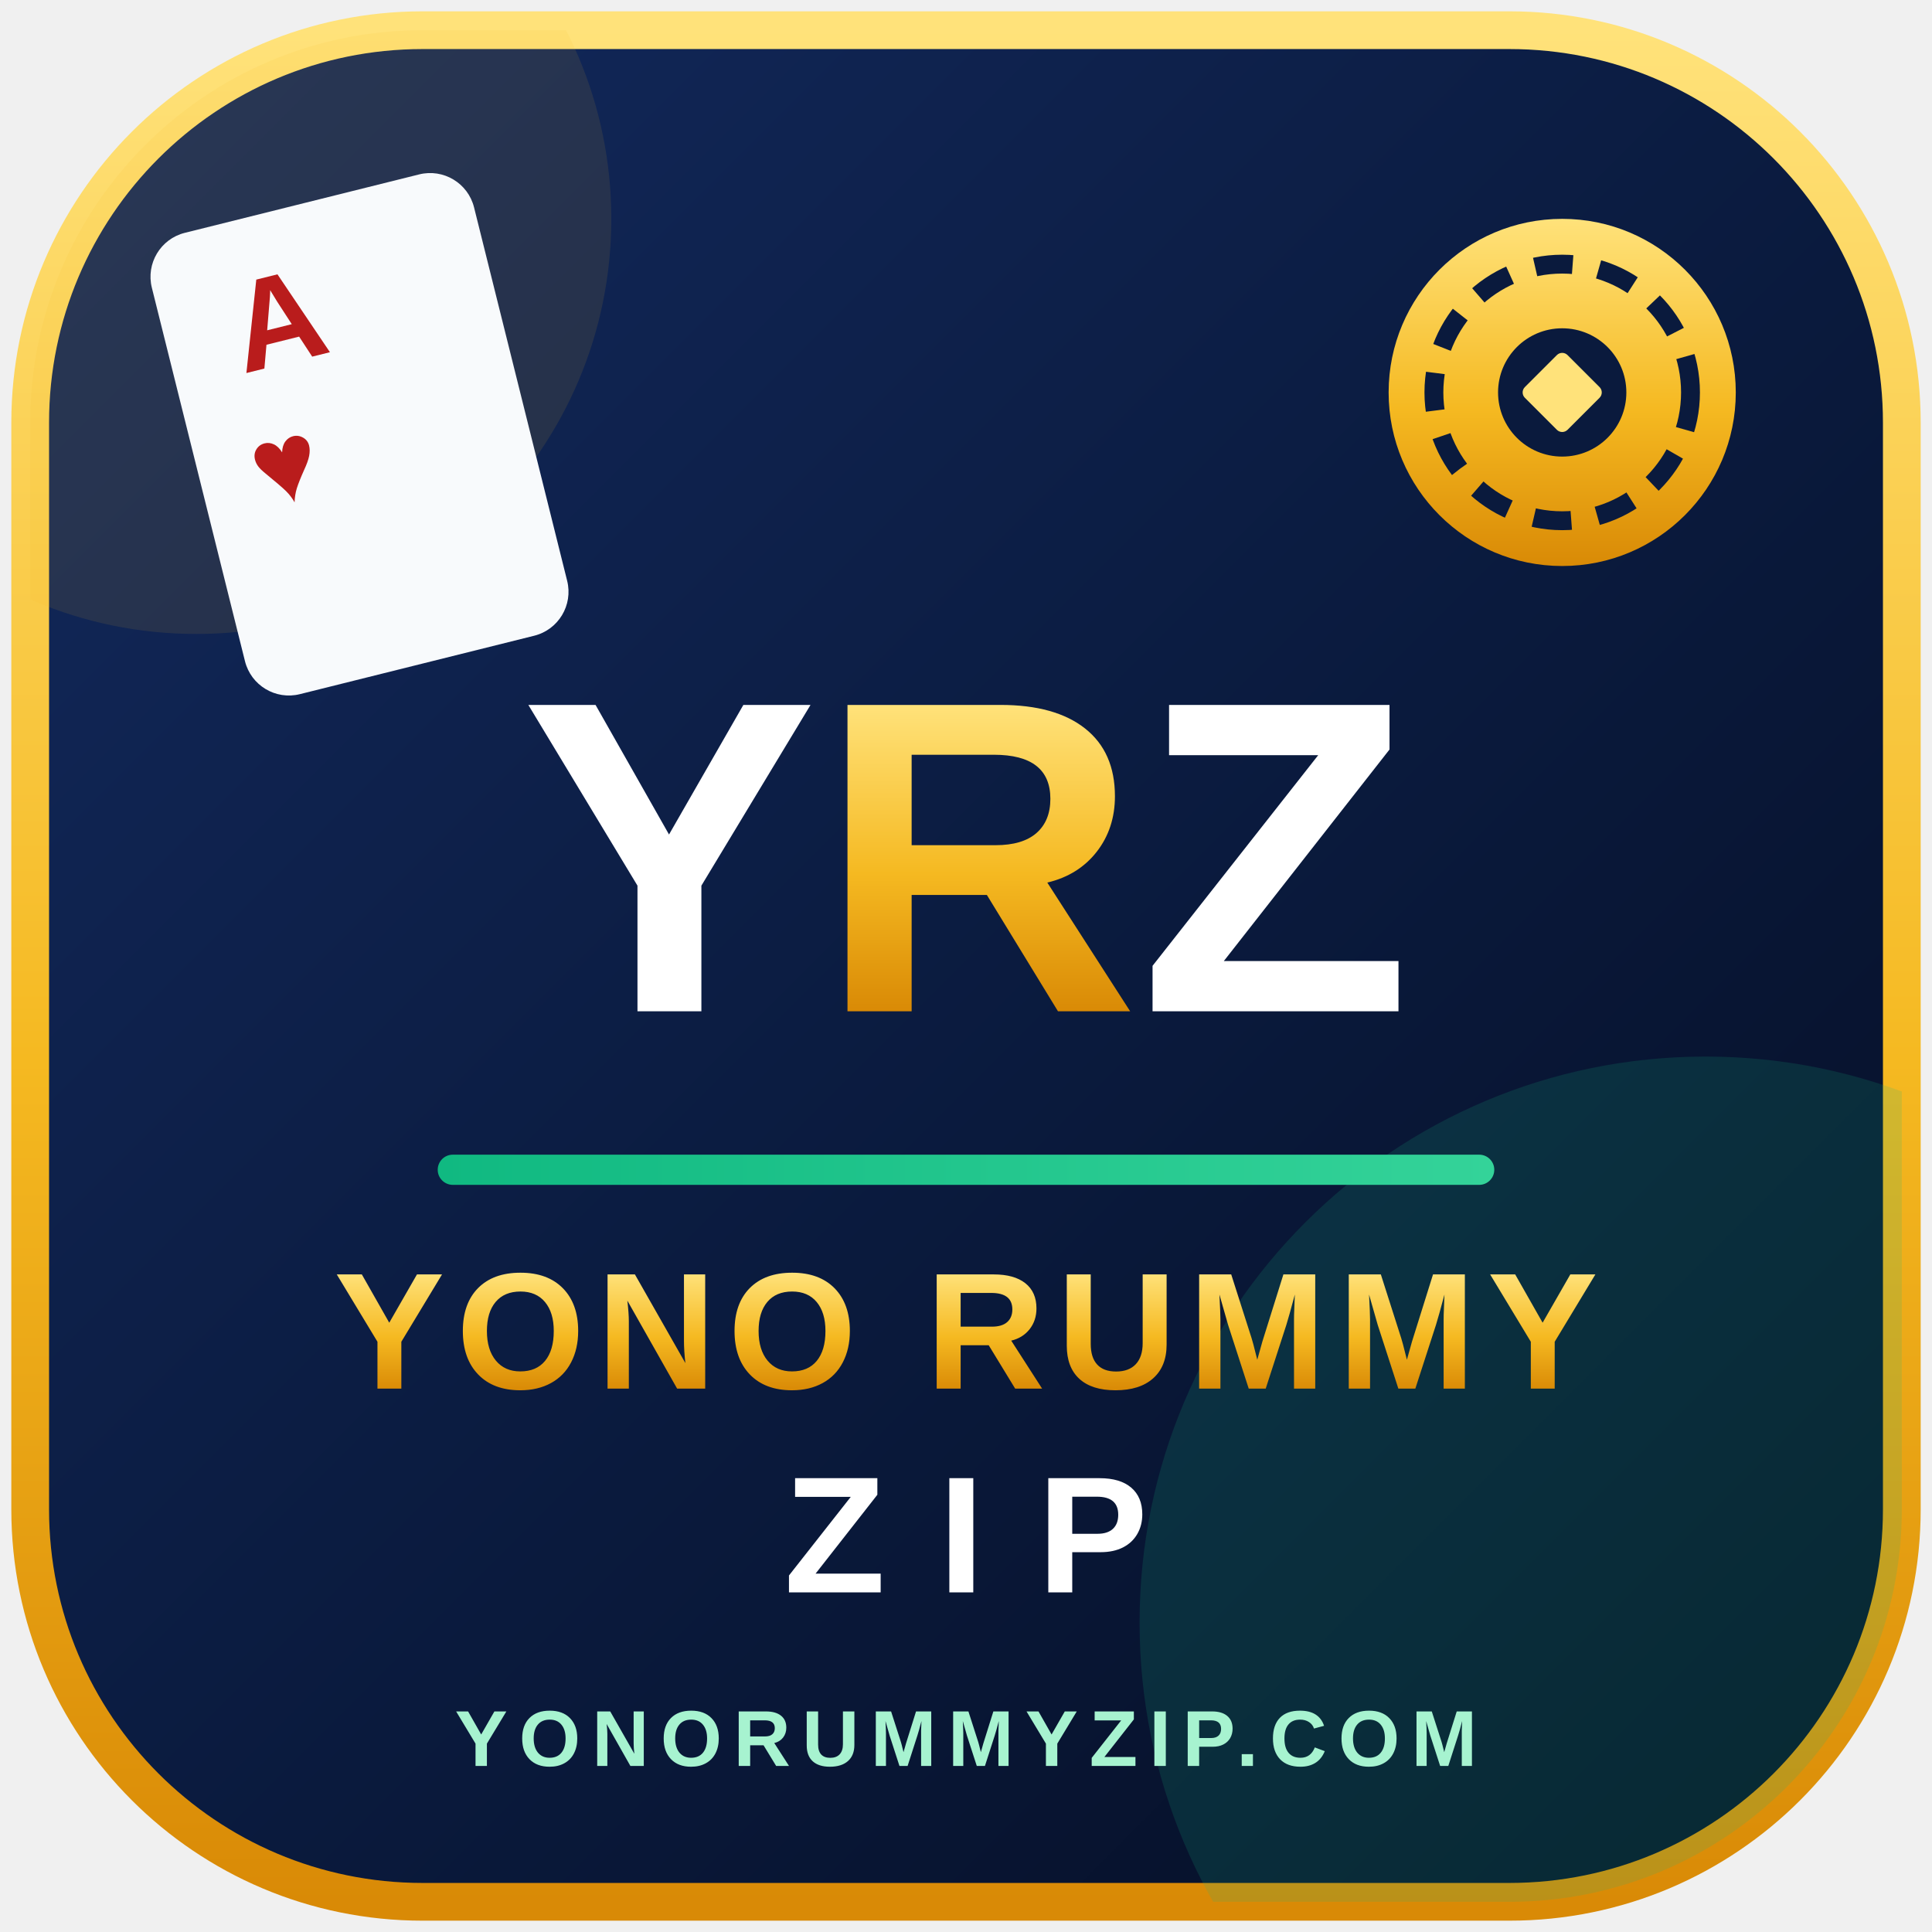
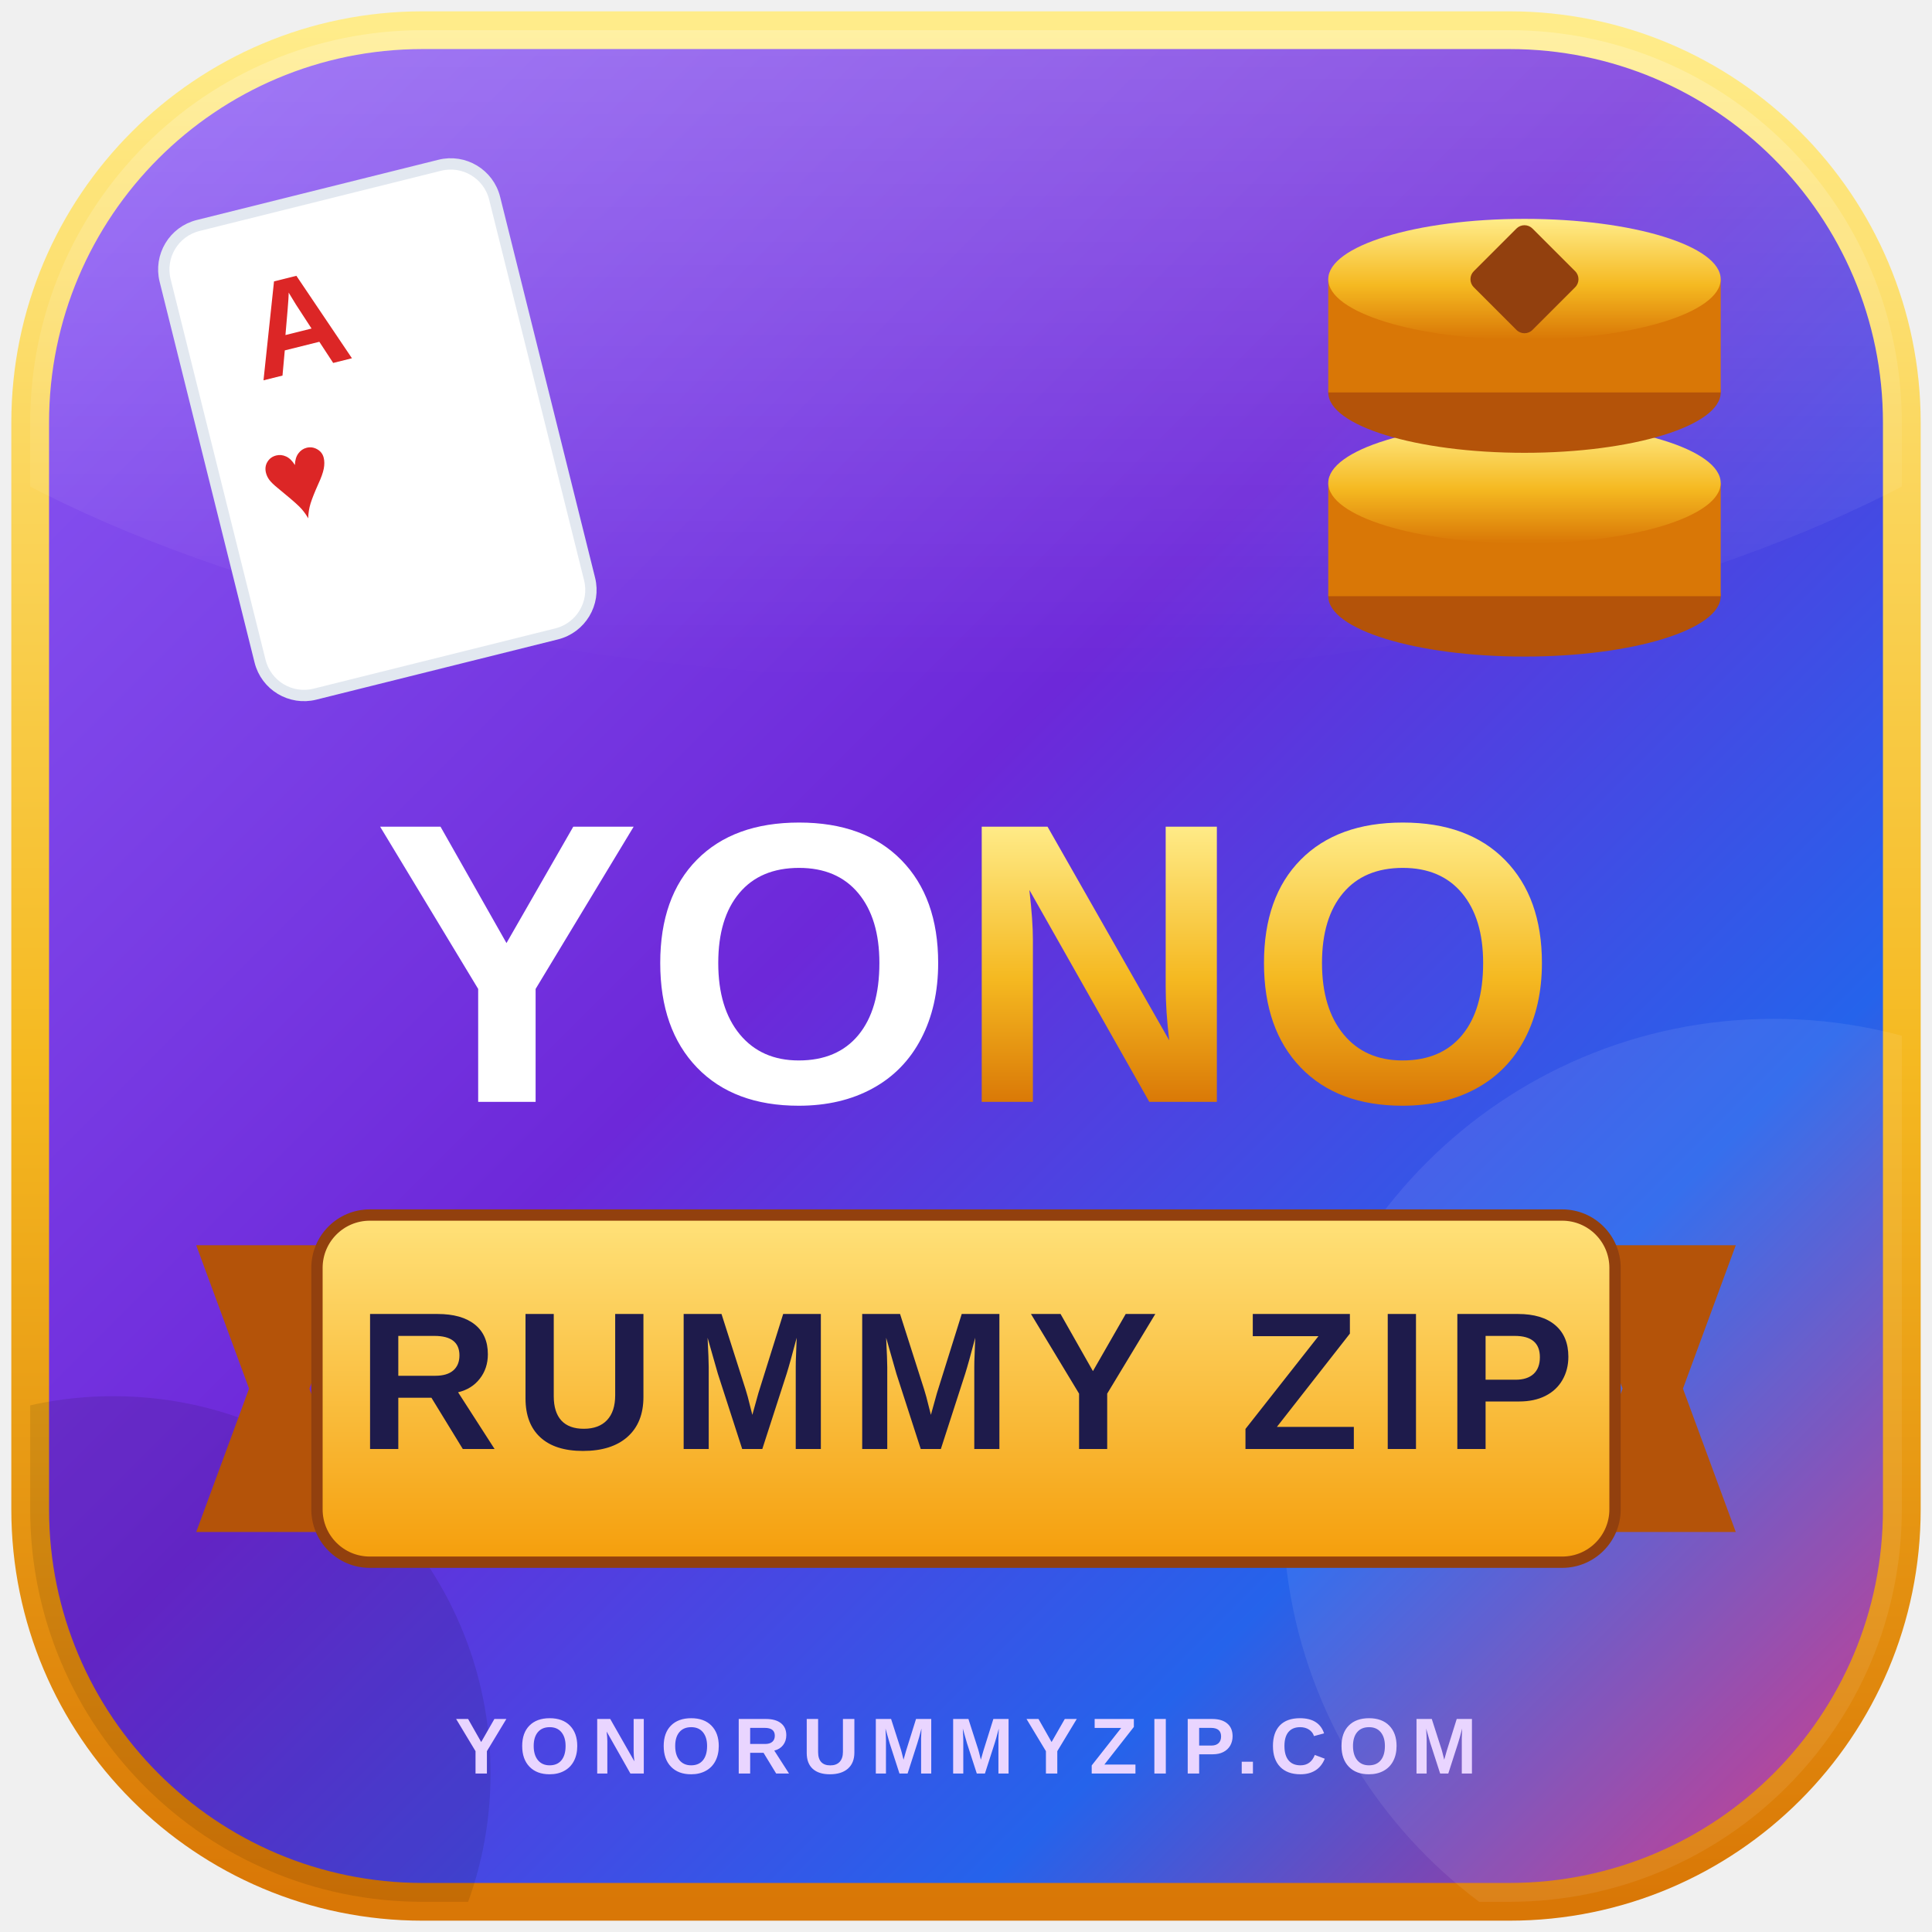
<svg xmlns="http://www.w3.org/2000/svg" width="512" height="512" viewBox="0 0 512 512" role="img" aria-label="Yono Rummy Zip Logo">
  <defs>
    <linearGradient id="bg" x1="0" y1="0" x2="1" y2="1">
-       <stop offset="0%" stop-color="#132a5e" />
-       <stop offset="55%" stop-color="#0a1a3d" />
-       <stop offset="100%" stop-color="#050d22" />
+       <stop offset="0%" stop-color="#8b5cf6" />
+       <stop offset="45%" stop-color="#6d28d9" />
+       <stop offset="75%" stop-color="#2563eb" />
+       <stop offset="100%" stop-color="#db2777" />
    </linearGradient>
    <linearGradient id="gold" x1="0" y1="0" x2="0" y2="1">
+       <stop offset="0%" stop-color="#ffec8a" />
+       <stop offset="55%" stop-color="#f5b921" />
+       <stop offset="100%" stop-color="#d97706" />
+     </linearGradient>
+     <linearGradient id="gloss" x1="0" y1="0" x2="0" y2="1">
+       <stop offset="0%" stop-color="#ffffff" stop-opacity="0.38" />
+       <stop offset="100%" stop-color="#ffffff" stop-opacity="0" />
+     </linearGradient>
+     <linearGradient id="ribbon" x1="0" y1="0" x2="0" y2="1">
      <stop offset="0%" stop-color="#ffe27a" />
-       <stop offset="55%" stop-color="#f5b921" />
-       <stop offset="100%" stop-color="#d98a06" />
-     </linearGradient>
-     <linearGradient id="emerald" x1="0" y1="0" x2="1" y2="0">
-       <stop offset="0%" stop-color="#10b981" />
-       <stop offset="100%" stop-color="#34d399" />
+       <stop offset="100%" stop-color="#f59e0b" />
    </linearGradient>
    <clipPath id="clip">
      <rect x="8" y="8" width="496" height="496" rx="104" />
    </clipPath>
  </defs>
  <rect x="8" y="8" width="496" height="496" rx="104" fill="url(#bg)" />
  <rect x="8" y="8" width="496" height="496" rx="104" fill="none" stroke="url(#gold)" stroke-width="10" />
  <g clip-path="url(#clip)">
-     <circle cx="452" cy="430" r="150" fill="#10b981" opacity="0.16" />
-     <circle cx="52" cy="58" r="110" fill="#f5b921" opacity="0.10" />
+     <ellipse cx="256" cy="30" rx="330" ry="150" fill="url(#gloss)" />
+     <circle cx="470" cy="400" r="130" fill="#ffffff" opacity="0.08" />
+     <circle cx="30" cy="470" r="100" fill="#000000" opacity="0.10" />
  </g>
-   <g transform="rotate(-14 96 118)">
-     <rect x="52" y="52" width="88" height="126" rx="12" fill="#f8fafc" />
-     <text x="70" y="92" font-family="Arial, Helvetica, sans-serif" font-size="34" font-weight="800" fill="#b91c1c">A</text>
-     <text x="66" y="128" font-family="Arial, Helvetica, sans-serif" font-size="30" fill="#b91c1c">♥</text>
+   <g transform="rotate(-14 100 118)">
+     <rect x="56" y="50" width="90" height="128" rx="12" fill="#ffffff" />
+     <rect x="56" y="50" width="90" height="128" rx="12" fill="none" stroke="#e2e8f0" stroke-width="3" />
+     <text x="74" y="94" font-family="Arial, Helvetica, sans-serif" font-size="36" font-weight="800" fill="#dc2626">A</text>
+     <text x="68" y="132" font-family="Arial, Helvetica, sans-serif" font-size="32" fill="#dc2626">♥</text>
  </g>
  <g>
-     <circle cx="414" cy="104" r="46" fill="url(#gold)" />
-     <circle cx="414" cy="104" r="34" fill="none" stroke="#0a1a3d" stroke-width="5" stroke-dasharray="10 7" />
-     <circle cx="414" cy="104" r="17" fill="#0a1a3d" />
-     <rect x="406" y="96" width="16" height="16" rx="2" transform="rotate(45 414 104)" fill="#ffe27a" />
+     <ellipse cx="404" cy="158" rx="52" ry="16" fill="#b45309" />
+     <rect x="352" y="128" width="104" height="30" fill="#d97706" />
+     <ellipse cx="404" cy="128" rx="52" ry="16" fill="url(#gold)" />
+     <ellipse cx="404" cy="104" rx="52" ry="16" fill="#b45309" />
+     <rect x="352" y="74" width="104" height="30" fill="#d97706" />
+     <ellipse cx="404" cy="74" rx="52" ry="16" fill="url(#gold)" />
+     <rect x="393" y="63" width="22" height="22" rx="3" transform="rotate(45 404 74)" fill="#92400e" />
  </g>
-   <text x="256" y="268" font-family="Arial, Helvetica, sans-serif" font-size="118" font-weight="800" fill="#ffffff" text-anchor="middle" letter-spacing="1">Y<tspan fill="url(#gold)">R</tspan>Z</text>
-   <rect x="116" y="306" width="280" height="8" rx="4" fill="url(#emerald)" />
-   <text x="256" y="368" font-family="Arial, Helvetica, sans-serif" font-size="44" font-weight="800" fill="url(#gold)" text-anchor="middle" letter-spacing="3">YONO RUMMY</text>
-   <text x="256" y="422" font-family="Arial, Helvetica, sans-serif" font-size="44" font-weight="800" fill="#ffffff" text-anchor="middle" letter-spacing="14">ZIP</text>
-   <text x="256" y="468" font-family="Arial, Helvetica, sans-serif" font-size="21" font-weight="700" fill="#a7f3d0" text-anchor="middle" letter-spacing="3">YONORUMMYZIP.COM</text>
+   <text x="256" y="292" font-family="Arial, Helvetica, sans-serif" font-size="106" font-weight="800" fill="#ffffff" text-anchor="middle" letter-spacing="1">YO<tspan fill="url(#gold)">NO</tspan>
+   </text>
+   <g>
+     <path d="M52 330 L96 330 L82 368 L96 406 L52 406 L66 368 Z" fill="#b45309" />
+     <path d="M460 330 L416 330 L430 368 L416 406 L460 406 L446 368 Z" fill="#b45309" />
+     <rect x="84" y="322" width="344" height="92" rx="14" fill="url(#ribbon)" />
+     <rect x="84" y="322" width="344" height="92" rx="14" fill="none" stroke="#92400e" stroke-width="3" />
+     <text x="256" y="384" font-family="Arial, Helvetica, sans-serif" font-size="52" font-weight="800" fill="#1e1b4b" text-anchor="middle" letter-spacing="4">RUMMY ZIP</text>
+   </g>
+   <text x="256" y="470" font-family="Arial, Helvetica, sans-serif" font-size="21" font-weight="700" fill="#e9d5ff" text-anchor="middle" letter-spacing="3">YONORUMMYZIP.COM</text>
</svg>
